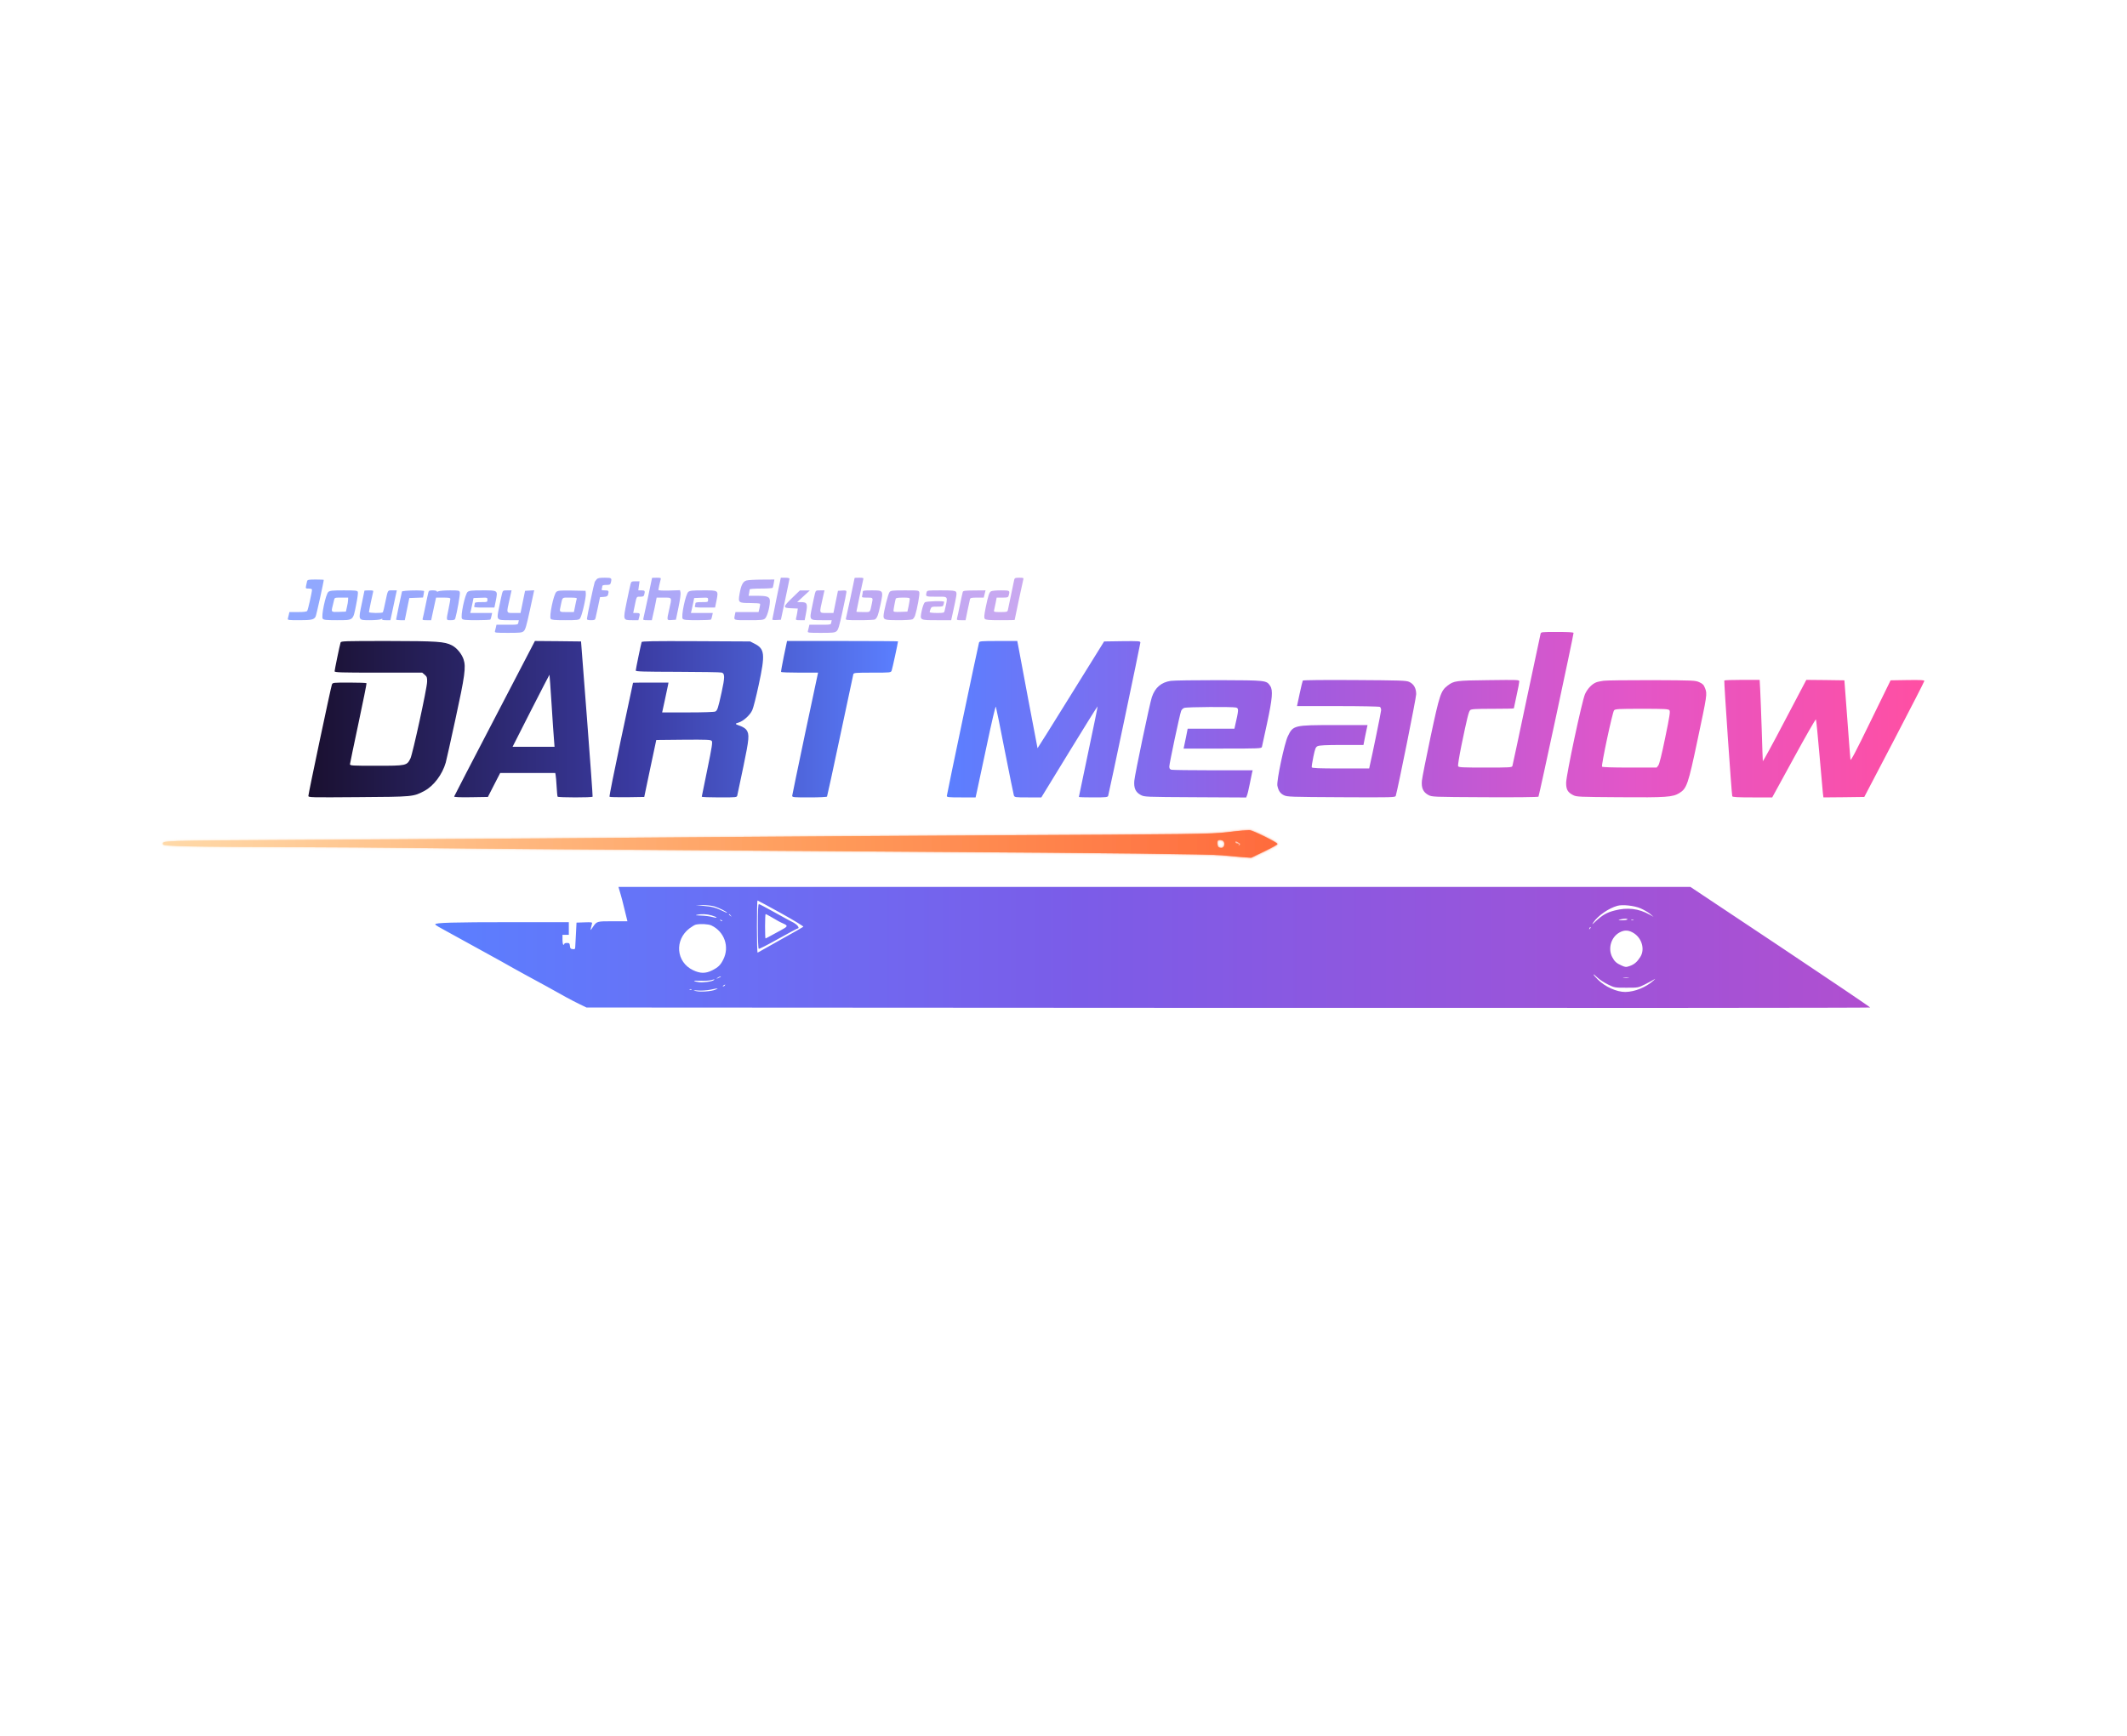
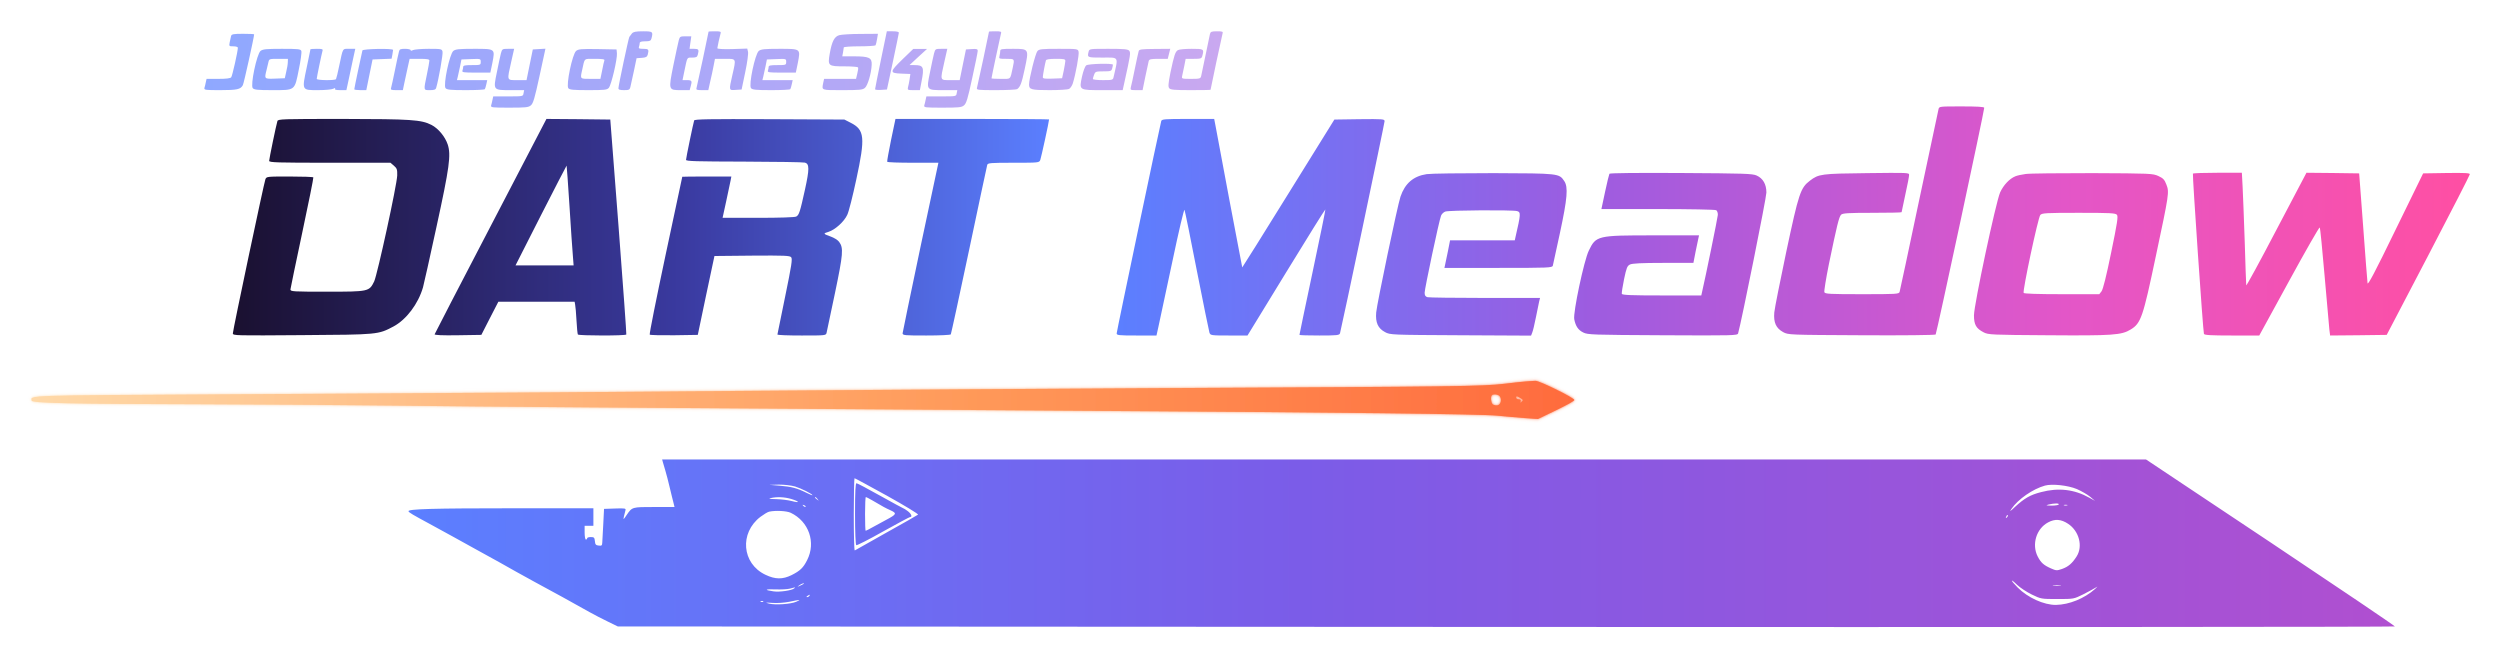
- <svg xmlns="http://www.w3.org/2000/svg" version="1.1" width="2352" height="1920" viewBox="0 0 2352 1920">
+ <svg xmlns="http://www.w3.org/2000/svg" version="1.1" width="1997" height="525" viewBox="155 614 1997 525">
  <defs>
    <linearGradient id="gradTagline" gradientUnits="userSpaceOnUse" x1="3180" y1="12505.0" x2="11320" y2="12505.0">
      <stop offset="0" stop-color="#8FA8FF" />
      <stop offset="1" stop-color="#C9A8F0" />
    </linearGradient>
    <linearGradient id="gradDart" gradientUnits="userSpaceOnUse" x1="3410" y1="11245.0" x2="9930" y2="11245.0">
      <stop offset="0" stop-color="#1A1030" />
      <stop offset="0.55" stop-color="#3A3AA0" />
      <stop offset="1" stop-color="#5B7FFF" />
    </linearGradient>
    <linearGradient id="gradMeadow" gradientUnits="userSpaceOnUse" x1="10470" y1="11295.0" x2="21280" y2="11295.0">
      <stop offset="0" stop-color="#5B7FFF" />
      <stop offset="0.35" stop-color="#9D5CE0" />
      <stop offset="0.7" stop-color="#E356C8" />
      <stop offset="1" stop-color="#FF4FA3" />
    </linearGradient>
    <linearGradient id="gradUnderline" gradientUnits="userSpaceOnUse" x1="1800" y1="9865.0" x2="14130" y2="9865.0">
      <stop offset="0" stop-color="#FFD9A8" />
      <stop offset="0.6" stop-color="#FF9A5A" />
      <stop offset="1" stop-color="#FF6B3D" />
    </linearGradient>
    <linearGradient id="gradSkyboard" gradientUnits="userSpaceOnUse" x1="4810" y1="8720.0" x2="20680" y2="8720.0">
      <stop offset="0" stop-color="#5B7FFF" />
      <stop offset="0.45" stop-color="#7B5CE8" />
      <stop offset="1" stop-color="#B04FD0" />
    </linearGradient>
    <filter id="logoGlow" x="-30%" y="-30%" width="160%" height="160%">
      <feGaussianBlur in="SourceGraphic" stdDeviation="14" result="blur" />
      <feMerge>
        <feMergeNode in="blur" />
        <feMergeNode in="SourceGraphic" />
      </feMerge>
    </filter>
  </defs>
  <g transform="translate(0,1920) scale(0.1,-0.1)">
    <path d="M6845 9368 c4 -13 13 -43 20 -68 8 -25 23 -85 35 -135 12 -49 25 -105 30 -122 l8 -33 -162 0 c-178 0 -176 1 -221 -65 -26 -39 -27 -39 -21 -10 4 17 9 38 12 48 5 16 -2 18 -83 15 l-88 -3 -6 -120 c-4 -66 -7 -133 -8 -148 -1 -25 -5 -28 -28 -25 -23 2 -29 8 -31 36 -3 28 -7 32 -33 32 -16 0 -29 -4 -29 -10 0 -5 -4 -10 -10 -10 -5 0 -10 25 -10 55 l0 55 35 0 35 0 0 70 0 70 -627 0 c-660 0 -856 -6 -850 -24 3 -10 38 -30 164 -98 108 -59 269 -147 378 -208 66 -37 149 -83 185 -102 36 -20 97 -54 135 -76 39 -21 104 -58 145 -80 97 -52 357 -194 440 -242 36 -20 101 -54 145 -75 l80 -39 7098 -4 c3959 -2 7097 0 7097 4 0 5 -447 307 -994 672 l-994 662 -5927 0 -5926 0 6 -22z m1792 -269 c140 -78 251 -145 246 -150 -4 -4 -118 -69 -253 -144 -135 -76 -248 -139 -252 -142 -5 -2 -8 127 -8 286 0 160 3 291 6 291 4 0 121 -64 261 -141z m-736 75 c49 -15 139 -60 139 -70 0 -2 -21 6 -47 19 -74 37 -121 50 -213 57 l-85 7 76 2 c44 0 98 -6 130 -15z m10240 -21 c36 -16 83 -43 105 -61 l39 -33 -45 25 c-120 67 -246 82 -386 45 -86 -22 -133 -49 -208 -118 -42 -40 -46 -41 -27 -14 51 75 169 157 266 184 57 16 185 2 256 -28z m-10273 -78 c68 -20 76 -36 9 -18 -29 8 -86 15 -127 16 -51 1 -66 3 -45 8 52 12 110 9 163 -6z m213 -2 c13 -16 12 -17 -3 -4 -10 7 -18 15 -18 17 0 8 8 3 21 -13z m9914 -43 c-3 -5 -30 -9 -58 -9 -45 1 -48 2 -22 9 45 11 87 11 80 0z m-10010 -18 c-3 -3 -11 0 -18 7 -9 10 -8 11 6 5 10 -3 15 -9 12 -12z m10078 11 c-7 -2 -19 -2 -25 0 -7 3 -2 5 12 5 14 0 19 -2 13 -5z m-10197 -59 c145 -69 204 -237 131 -379 -30 -60 -56 -85 -124 -119 -71 -35 -130 -35 -209 3 -188 89 -209 334 -39 463 27 20 58 39 70 41 52 11 139 6 171 -9z m9715 -37 c-10 -9 -11 -8 -5 6 3 10 9 15 12 12 3 -3 0 -11 -7 -18z m489 -51 c88 -58 120 -180 68 -261 -35 -55 -66 -82 -117 -100 -41 -14 -46 -14 -89 5 -58 26 -79 45 -105 95 -49 96 -11 222 83 272 55 30 104 26 160 -11z m-290 -565 c74 -36 76 -36 205 -36 130 0 130 0 205 37 41 21 86 45 100 54 19 12 18 10 -5 -11 -85 -76 -206 -125 -312 -127 -96 -1 -226 58 -306 139 -59 59 -62 78 -4 21 23 -22 76 -57 117 -77z m-9811 85 c-2 -2 -15 -9 -29 -15 -24 -11 -24 -11 -6 3 16 13 49 24 35 12z m10039 -13 c-16 -2 -40 -2 -55 0 -16 2 -3 4 27 4 30 0 43 -2 28 -4z m-10114 -23 c-16 -16 -116 -31 -164 -24 -78 11 -72 19 13 16 45 -2 98 1 117 6 46 13 45 13 34 2z m121 -60 c-3 -5 -12 -10 -18 -10 -7 0 -6 4 3 10 19 12 23 12 15 0z m-105 -47 c-45 -19 -164 -27 -215 -15 -36 9 -33 10 25 6 38 -3 94 1 135 9 90 19 98 19 55 0z m-263 1 c-3 -3 -12 -4 -19 -1 -8 3 -5 6 6 6 11 1 17 -2 13 -5z M8380 8956 c0 -145 4 -247 10 -251 5 -3 102 46 215 110 113 63 210 115 215 115 20 0 9 27 -20 48 -16 12 -32 22 -35 22 -3 0 -85 45 -184 100 -98 55 -183 100 -189 100 -9 0 -12 -67 -12 -244z m138 107 c86 -51 107 -62 145 -79 53 -24 50 -32 -33 -76 -25 -14 -71 -39 -103 -56 -31 -18 -60 -32 -62 -32 -3 0 -5 61 -5 135 0 74 3 135 6 135 3 0 26 -12 52 -27z" fill="url(#gradSkyboard)" />
    <path d="M13740 10013 c-25 -2 -103 -10 -175 -19 -175 -20 -348 -23 -2645 -34 -1092 -6 -2487 -15 -3100 -20 -1243 -11 -2244 -17 -4484 -30 -1597 -9 -1541 -7 -1533 -50 3 -20 315 -27 1347 -29 432 -1 1138 -6 1570 -11 741 -9 1560 -15 5450 -41 2112 -13 3210 -26 3340 -39 58 -6 155 -14 215 -19 l110 -8 147 71 c81 39 146 75 144 81 -5 19 -280 154 -311 153 -16 -1 -50 -3 -75 -5z m-211 -117 c20 -24 10 -70 -17 -74 -13 -2 -30 2 -38 8 -14 13 -19 61 -7 73 12 12 50 7 62 -7z m179 -24 c10 -7 10 -11 -3 -22 -13 -11 -15 -10 -9 4 4 12 0 16 -15 16 -12 0 -21 6 -21 15 0 16 9 13 48 -13z" fill="url(#gradUnderline)" filter="url(#logoGlow)" />
    <path d="M3766 12093 c-10 -32 -66 -303 -66 -318 0 -13 66 -15 484 -15 l485 0 28 -24 c24 -21 27 -30 26 -77 -2 -76 -159 -793 -184 -847 -40 -81 -43 -82 -376 -82 -273 0 -293 1 -293 18 1 9 43 213 94 452 51 239 91 438 89 443 -2 4 -87 7 -189 7 -182 0 -185 0 -194 -22 -11 -28 -260 -1206 -260 -1231 0 -18 22 -18 553 -14 608 4 607 4 730 69 103 55 198 181 236 313 6 22 55 238 107 480 105 481 118 578 90 662 -21 62 -75 127 -129 155 -83 42 -160 47 -709 48 -484 0 -517 -1 -522 -17z M5470 11255 c-245 -470 -447 -860 -448 -865 -3 -7 61 -10 185 -8 l188 3 68 133 68 132 304 0 305 0 4 -22 c3 -13 8 -70 11 -127 3 -58 8 -108 11 -113 6 -10 381 -11 387 0 2 4 -26 392 -62 862 l-66 855 -255 3 -255 2 -445 -855z m629 160 c11 -176 23 -355 27 -397 l6 -78 -232 0 -232 0 203 400 c112 219 204 398 205 397 1 -1 12 -146 23 -322z M7095 12098 c-7 -21 -65 -300 -65 -315 0 -11 83 -13 463 -14 254 -1 473 -4 487 -8 36 -10 36 -52 0 -216 -39 -177 -47 -203 -70 -215 -11 -6 -134 -10 -303 -10 l-285 0 29 133 c16 72 31 147 35 165 l6 32 -196 0 c-108 0 -196 -1 -196 -2 0 -2 -60 -284 -134 -628 -73 -344 -130 -628 -126 -633 3 -4 91 -6 195 -5 l189 3 66 315 67 315 300 3 c263 2 302 0 313 -13 11 -14 3 -65 -48 -313 -34 -163 -62 -300 -62 -304 0 -5 87 -8 194 -8 193 0 194 0 199 23 3 12 33 155 67 317 65 312 69 359 33 408 -11 15 -41 33 -66 42 -62 22 -64 25 -19 38 52 16 125 81 150 136 12 24 44 151 72 282 73 338 67 397 -46 454 l-49 25 -598 3 c-480 2 -598 0 -602 -10z M8668 11943 c-19 -93 -33 -171 -31 -175 2 -5 95 -8 207 -8 l202 0 -143 -672 c-78 -370 -142 -681 -143 -690 0 -17 16 -18 189 -18 109 0 192 4 196 9 3 6 69 308 146 673 77 365 142 671 145 681 5 15 24 17 210 17 203 0 205 0 214 23 7 18 70 307 70 323 0 2 -276 4 -613 4 l-614 0 -35 -167z" fill="url(#gradDart)" />
    <path d="M17035 12188 c-3 -13 -73 -342 -156 -733 -82 -390 -152 -718 -155 -727 -5 -17 -28 -18 -300 -18 -262 0 -295 2 -301 16 -3 9 13 109 36 223 64 309 81 380 98 396 12 12 55 15 249 15 129 0 234 2 234 5 0 2 14 66 30 142 17 75 30 145 30 156 0 18 -12 18 -337 14 -366 -4 -385 -7 -455 -60 -76 -58 -89 -98 -189 -567 -49 -234 -93 -452 -96 -486 -7 -80 14 -126 71 -157 41 -22 45 -22 625 -25 331 -2 588 1 593 6 7 7 388 1783 388 1811 0 8 -57 11 -180 11 -178 0 -180 0 -185 -22z M10826 12093 c-11 -38 -356 -1679 -356 -1696 0 -15 15 -17 159 -17 l159 0 14 63 c8 34 57 263 109 510 57 271 97 440 101 430 4 -10 49 -229 99 -488 51 -258 96 -480 100 -492 8 -22 12 -23 156 -23 l148 0 309 505 c170 278 311 504 313 502 2 -2 -44 -227 -102 -500 -58 -273 -105 -499 -105 -502 0 -3 72 -5 159 -5 143 0 160 2 165 18 11 36 356 1677 356 1694 0 17 -13 18 -201 16 l-200 -3 -367 -591 c-202 -326 -368 -591 -369 -590 -1 1 -47 244 -103 541 -55 297 -105 564 -111 593 l-10 52 -209 0 c-190 0 -209 -2 -214 -17z M12946 11669 c-106 -16 -173 -74 -209 -180 -23 -67 -188 -855 -194 -925 -7 -80 14 -127 71 -157 41 -22 46 -22 603 -25 l563 -3 9 23 c6 13 19 68 30 124 11 55 23 112 26 127 l7 27 -438 0 c-242 0 -449 3 -461 6 -17 5 -23 14 -23 36 0 31 115 575 131 615 5 13 20 28 34 33 28 11 535 14 573 4 31 -9 31 -21 -13 -211 l-5 -23 -259 0 -258 0 -17 -87 c-10 -49 -20 -98 -23 -110 l-5 -23 430 0 c402 0 431 1 436 18 2 9 28 127 57 262 59 275 67 366 34 414 -41 61 -43 61 -565 63 -261 0 -501 -3 -534 -8z M14406 11672 c-3 -5 -19 -71 -35 -146 l-29 -136 452 0 c248 0 457 -4 465 -9 8 -5 14 -22 13 -38 -1 -21 -98 -496 -127 -620 l-5 -23 -316 0 c-243 0 -316 3 -319 13 -2 6 6 59 18 117 19 90 25 106 47 117 18 9 92 13 266 13 l241 0 17 88 c10 48 20 97 23 110 l5 22 -364 0 c-449 0 -459 -2 -517 -123 -38 -78 -126 -493 -116 -547 11 -55 31 -86 72 -106 36 -18 74 -19 635 -22 567 -3 597 -2 602 15 27 94 226 1084 226 1125 0 66 -27 113 -78 136 -33 15 -97 17 -604 20 -343 2 -568 0 -572 -6z M17730 11670 c-30 -4 -67 -12 -81 -18 -47 -19 -95 -70 -122 -129 -34 -77 -208 -893 -209 -982 0 -74 17 -105 78 -136 37 -19 62 -20 512 -23 521 -4 588 1 662 46 82 50 98 97 200 582 107 504 109 514 85 576 -15 39 -25 50 -64 68 -45 20 -58 21 -526 23 -264 0 -505 -2 -535 -7z m730 -326 c11 -12 3 -64 -46 -301 -39 -191 -65 -294 -77 -310 l-18 -23 -299 0 c-195 0 -301 4 -305 10 -10 16 115 602 133 623 14 15 42 17 307 17 252 0 294 -2 305 -16z M19067 11673 c-5 -9 81 -1262 88 -1280 3 -10 57 -13 223 -13 l219 0 238 435 c131 240 241 432 245 428 4 -4 21 -179 39 -388 18 -209 35 -401 38 -428 l6 -47 226 2 226 3 332 635 c182 349 332 641 332 648 1 10 -40 12 -186 10 l-187 -3 -221 -452 c-164 -338 -221 -445 -223 -425 -2 15 -18 218 -35 452 l-32 425 -211 3 -210 2 -240 -456 c-131 -251 -240 -450 -241 -443 -1 8 -7 163 -12 344 -6 182 -14 381 -17 443 l-6 112 -194 0 c-106 0 -195 -3 -197 -7z" fill="url(#gradMeadow)" />
    <path d="M6598 12793 c-8 -10 -18 -23 -21 -28 -7 -13 -87 -389 -87 -410 0 -11 11 -15 45 -15 38 0 45 3 50 23 3 12 16 69 28 127 l22 105 42 3 c32 2 42 8 47 25 11 42 7 47 -35 47 -33 0 -40 3 -35 16 3 9 6 22 6 30 0 10 13 14 44 14 37 0 45 4 50 23 14 54 11 57 -67 57 -58 0 -77 -4 -89 -17z M7210 12807 c0 -7 -91 -433 -96 -449 -5 -16 2 -18 45 -18 l49 0 15 68 c9 37 21 93 27 125 l11 57 80 0 c93 0 90 6 59 -130 -28 -124 -29 -122 27 -118 l47 3 29 139 c16 76 26 149 22 163 l-6 25 -119 -4 c-76 -2 -120 1 -120 7 1 11 18 91 26 118 5 15 -2 17 -45 17 -28 0 -51 -1 -51 -3z M8587 12583 c-26 -126 -47 -232 -47 -236 0 -4 21 -7 47 -5 l48 3 47 220 c26 121 47 226 48 233 0 8 -16 12 -48 12 l-48 0 -47 -227z M9450 12807 c0 -7 -91 -433 -96 -449 -5 -17 7 -18 153 -18 87 0 163 4 168 8 25 18 36 46 60 159 35 164 36 163 -95 163 -89 0 -100 -2 -100 -17 0 -10 -3 -28 -6 -40 -6 -22 -4 -23 55 -23 67 0 66 1 51 -70 -22 -100 -12 -90 -95 -90 -41 0 -75 2 -75 4 0 8 71 341 76 359 5 15 -2 17 -45 17 -28 0 -51 -1 -51 -3z M11215 12788 c-3 -13 -18 -88 -35 -168 -17 -80 -32 -155 -35 -167 -5 -21 -11 -23 -81 -23 -74 0 -76 1 -71 23 3 12 11 48 17 80 l11 57 64 0 c57 0 63 2 69 23 15 56 13 57 -85 57 -50 0 -99 -4 -109 -10 -22 -12 -31 -40 -61 -182 -17 -87 -19 -111 -9 -123 10 -12 42 -15 171 -15 88 0 159 1 159 3 0 7 91 433 96 450 5 15 -2 17 -45 17 -44 0 -51 -3 -56 -22z M3396 12773 c-2 -10 -7 -33 -11 -50 -6 -32 -6 -33 29 -33 21 0 36 -5 36 -12 0 -27 -44 -224 -53 -235 -6 -9 -40 -13 -103 -13 l-94 0 -6 -27 c-3 -16 -8 -36 -11 -45 -4 -17 7 -18 127 -18 134 0 162 6 180 40 8 14 90 385 90 406 0 2 -40 4 -89 4 -77 0 -90 -3 -95 -17z M8254 12779 c-39 -11 -59 -50 -76 -147 -17 -99 -13 -102 118 -102 56 0 105 -4 108 -8 3 -5 0 -27 -6 -50 l-10 -42 -128 0 -127 0 -7 -31 c-12 -62 -20 -59 153 -59 137 0 162 2 180 18 22 18 51 115 54 184 3 57 -20 68 -142 68 l-93 0 6 31 c3 17 6 35 6 40 0 5 56 9 124 9 69 0 127 4 130 8 3 5 8 28 12 50 l7 42 -139 -1 c-77 0 -153 -5 -170 -10z M6972 12738 c-5 -18 -24 -108 -43 -199 -40 -200 -41 -199 62 -199 l68 0 9 33 c12 41 8 47 -32 47 l-34 0 14 68 c25 120 20 112 63 112 32 0 40 4 45 23 11 41 7 47 -30 47 l-36 0 7 50 7 50 -46 0 c-42 0 -46 -2 -54 -32z M3631 12653 c-30 -26 -82 -273 -62 -297 11 -13 37 -16 156 -16 185 0 178 -6 212 165 15 72 24 138 20 148 -6 15 -23 17 -156 17 -127 0 -152 -3 -170 -17z m218 -90 c0 -16 -6 -50 -13 -78 l-11 -50 -78 -3 c-86 -3 -86 -3 -68 68 5 19 12 47 15 63 6 27 8 27 81 27 l75 0 -1 -27z M4030 12667 c0 -2 -14 -68 -30 -146 -39 -185 -41 -181 91 -181 55 0 110 5 121 11 15 8 19 8 14 0 -5 -7 9 -11 42 -11 l49 0 18 83 c9 45 25 119 35 165 l18 82 -48 0 c-56 0 -49 11 -80 -134 -11 -55 -23 -103 -26 -108 -8 -12 -154 -10 -154 2 0 11 38 194 46 223 5 15 -2 17 -45 17 -28 0 -51 -2 -51 -3z M4445 12657 c-5 -18 -65 -301 -65 -310 0 -4 22 -7 48 -7 l48 0 25 123 25 122 76 3 76 3 6 31 c3 17 6 34 6 39 0 14 -241 9 -245 -4z M4737 12648 c-4 -13 -18 -79 -32 -148 -14 -69 -28 -133 -31 -142 -5 -16 2 -18 44 -18 l50 0 11 53 c6 28 18 85 27 125 l16 72 79 0 c61 0 79 -3 79 -14 0 -8 -9 -58 -20 -111 -27 -130 -28 -125 24 -125 34 0 46 4 50 18 20 67 56 271 51 289 -5 22 -10 23 -111 23 -58 0 -114 -5 -125 -10 -13 -7 -19 -7 -19 0 0 5 -20 10 -44 10 -37 0 -45 -3 -49 -22z M5171 12653 c-30 -26 -82 -273 -62 -297 11 -13 38 -16 162 -16 81 0 150 3 152 8 3 4 8 22 12 40 l7 32 -121 0 -121 0 7 28 c3 15 12 52 18 82 l11 55 77 3 c77 3 77 3 77 -23 0 -24 -2 -25 -70 -25 -54 0 -70 -3 -70 -14 0 -8 -3 -21 -6 -30 -5 -14 8 -16 109 -16 l114 0 16 77 c22 115 25 113 -147 113 -122 0 -147 -3 -165 -17z M5551 12633 c-5 -21 -20 -88 -32 -150 -30 -145 -31 -143 111 -143 l107 0 -5 -25 c-4 -25 -4 -25 -123 -25 l-119 0 -6 -27 c-3 -16 -8 -36 -11 -45 -4 -17 8 -18 145 -18 130 0 153 2 172 18 19 15 31 56 70 236 l47 217 -51 -3 -50 -3 -25 -122 -25 -123 -73 0 c-87 0 -84 -8 -49 148 l23 102 -48 0 c-47 0 -48 -1 -58 -37z M6152 12653 c-30 -25 -82 -274 -62 -298 10 -12 39 -15 160 -15 129 0 149 2 163 18 20 22 69 232 65 276 l-3 31 -151 3 c-133 2 -154 0 -172 -15z m226 -75 c-3 -7 -11 -43 -18 -80 l-14 -68 -78 0 c-86 0 -84 -2 -68 70 22 100 11 90 101 90 61 0 80 -3 77 -12z M7611 12653 c-30 -26 -82 -273 -62 -297 11 -13 38 -16 162 -16 81 0 150 3 152 8 3 4 8 22 12 40 l7 32 -121 0 -121 0 7 28 c3 15 12 52 18 82 l11 55 77 3 c77 3 77 3 77 -23 0 -24 -2 -25 -70 -25 -54 0 -70 -3 -70 -14 0 -8 -3 -21 -6 -30 -5 -14 8 -16 109 -16 l114 0 16 77 c22 115 25 113 -147 113 -122 0 -147 -3 -165 -17z M8763 12590 c-108 -105 -109 -114 -14 -118 l73 -3 -6 -42 c-4 -23 -9 -52 -13 -64 -5 -22 -2 -23 45 -23 l50 0 13 68 c23 116 16 132 -56 132 l-40 0 70 65 70 64 -55 0 -55 0 -82 -79z M9011 12633 c-5 -21 -20 -88 -32 -149 -30 -146 -32 -144 111 -144 l107 0 -5 -25 c-4 -25 -4 -25 -123 -25 l-119 0 -6 -27 c-3 -16 -8 -36 -11 -45 -4 -17 8 -18 145 -18 130 0 153 2 172 18 19 15 31 54 66 218 24 109 44 207 44 217 0 15 -7 18 -47 15 l-47 -3 -25 -122 -25 -123 -73 0 c-87 0 -84 -8 -49 148 l23 102 -48 0 c-47 0 -48 -1 -58 -37z M9837 12652 c-16 -18 -67 -221 -67 -267 0 -40 17 -45 163 -45 76 0 147 4 157 10 10 5 23 25 29 42 23 72 52 232 47 254 -6 24 -6 24 -160 24 -135 0 -155 -2 -169 -18z m223 -79 c-1 -10 -6 -45 -13 -78 l-13 -60 -77 -3 c-63 -2 -77 0 -77 12 0 15 18 111 25 134 3 8 28 12 80 12 65 0 75 -2 75 -17z M10246 12648 c-12 -48 -12 -48 109 -48 137 0 129 14 90 -157 -5 -22 -11 -23 -85 -23 -44 0 -80 4 -80 9 0 5 4 21 10 35 9 24 14 26 74 26 58 0 64 2 70 23 3 12 6 25 6 30 0 13 -195 8 -213 -5 -10 -8 -24 -45 -34 -90 -23 -110 -27 -108 167 -108 l158 0 15 68 c47 213 50 231 37 247 -10 12 -41 15 -165 15 -150 0 -153 0 -159 -22z M10646 12652 c-3 -9 -17 -73 -31 -142 -14 -69 -28 -135 -32 -147 -5 -22 -2 -23 44 -23 l50 0 22 108 c12 59 25 115 27 125 5 14 17 17 78 17 l74 0 10 40 10 40 -124 -1 c-106 -1 -124 -3 -128 -17z" fill="url(#gradTagline)" />
  </g>
</svg>
